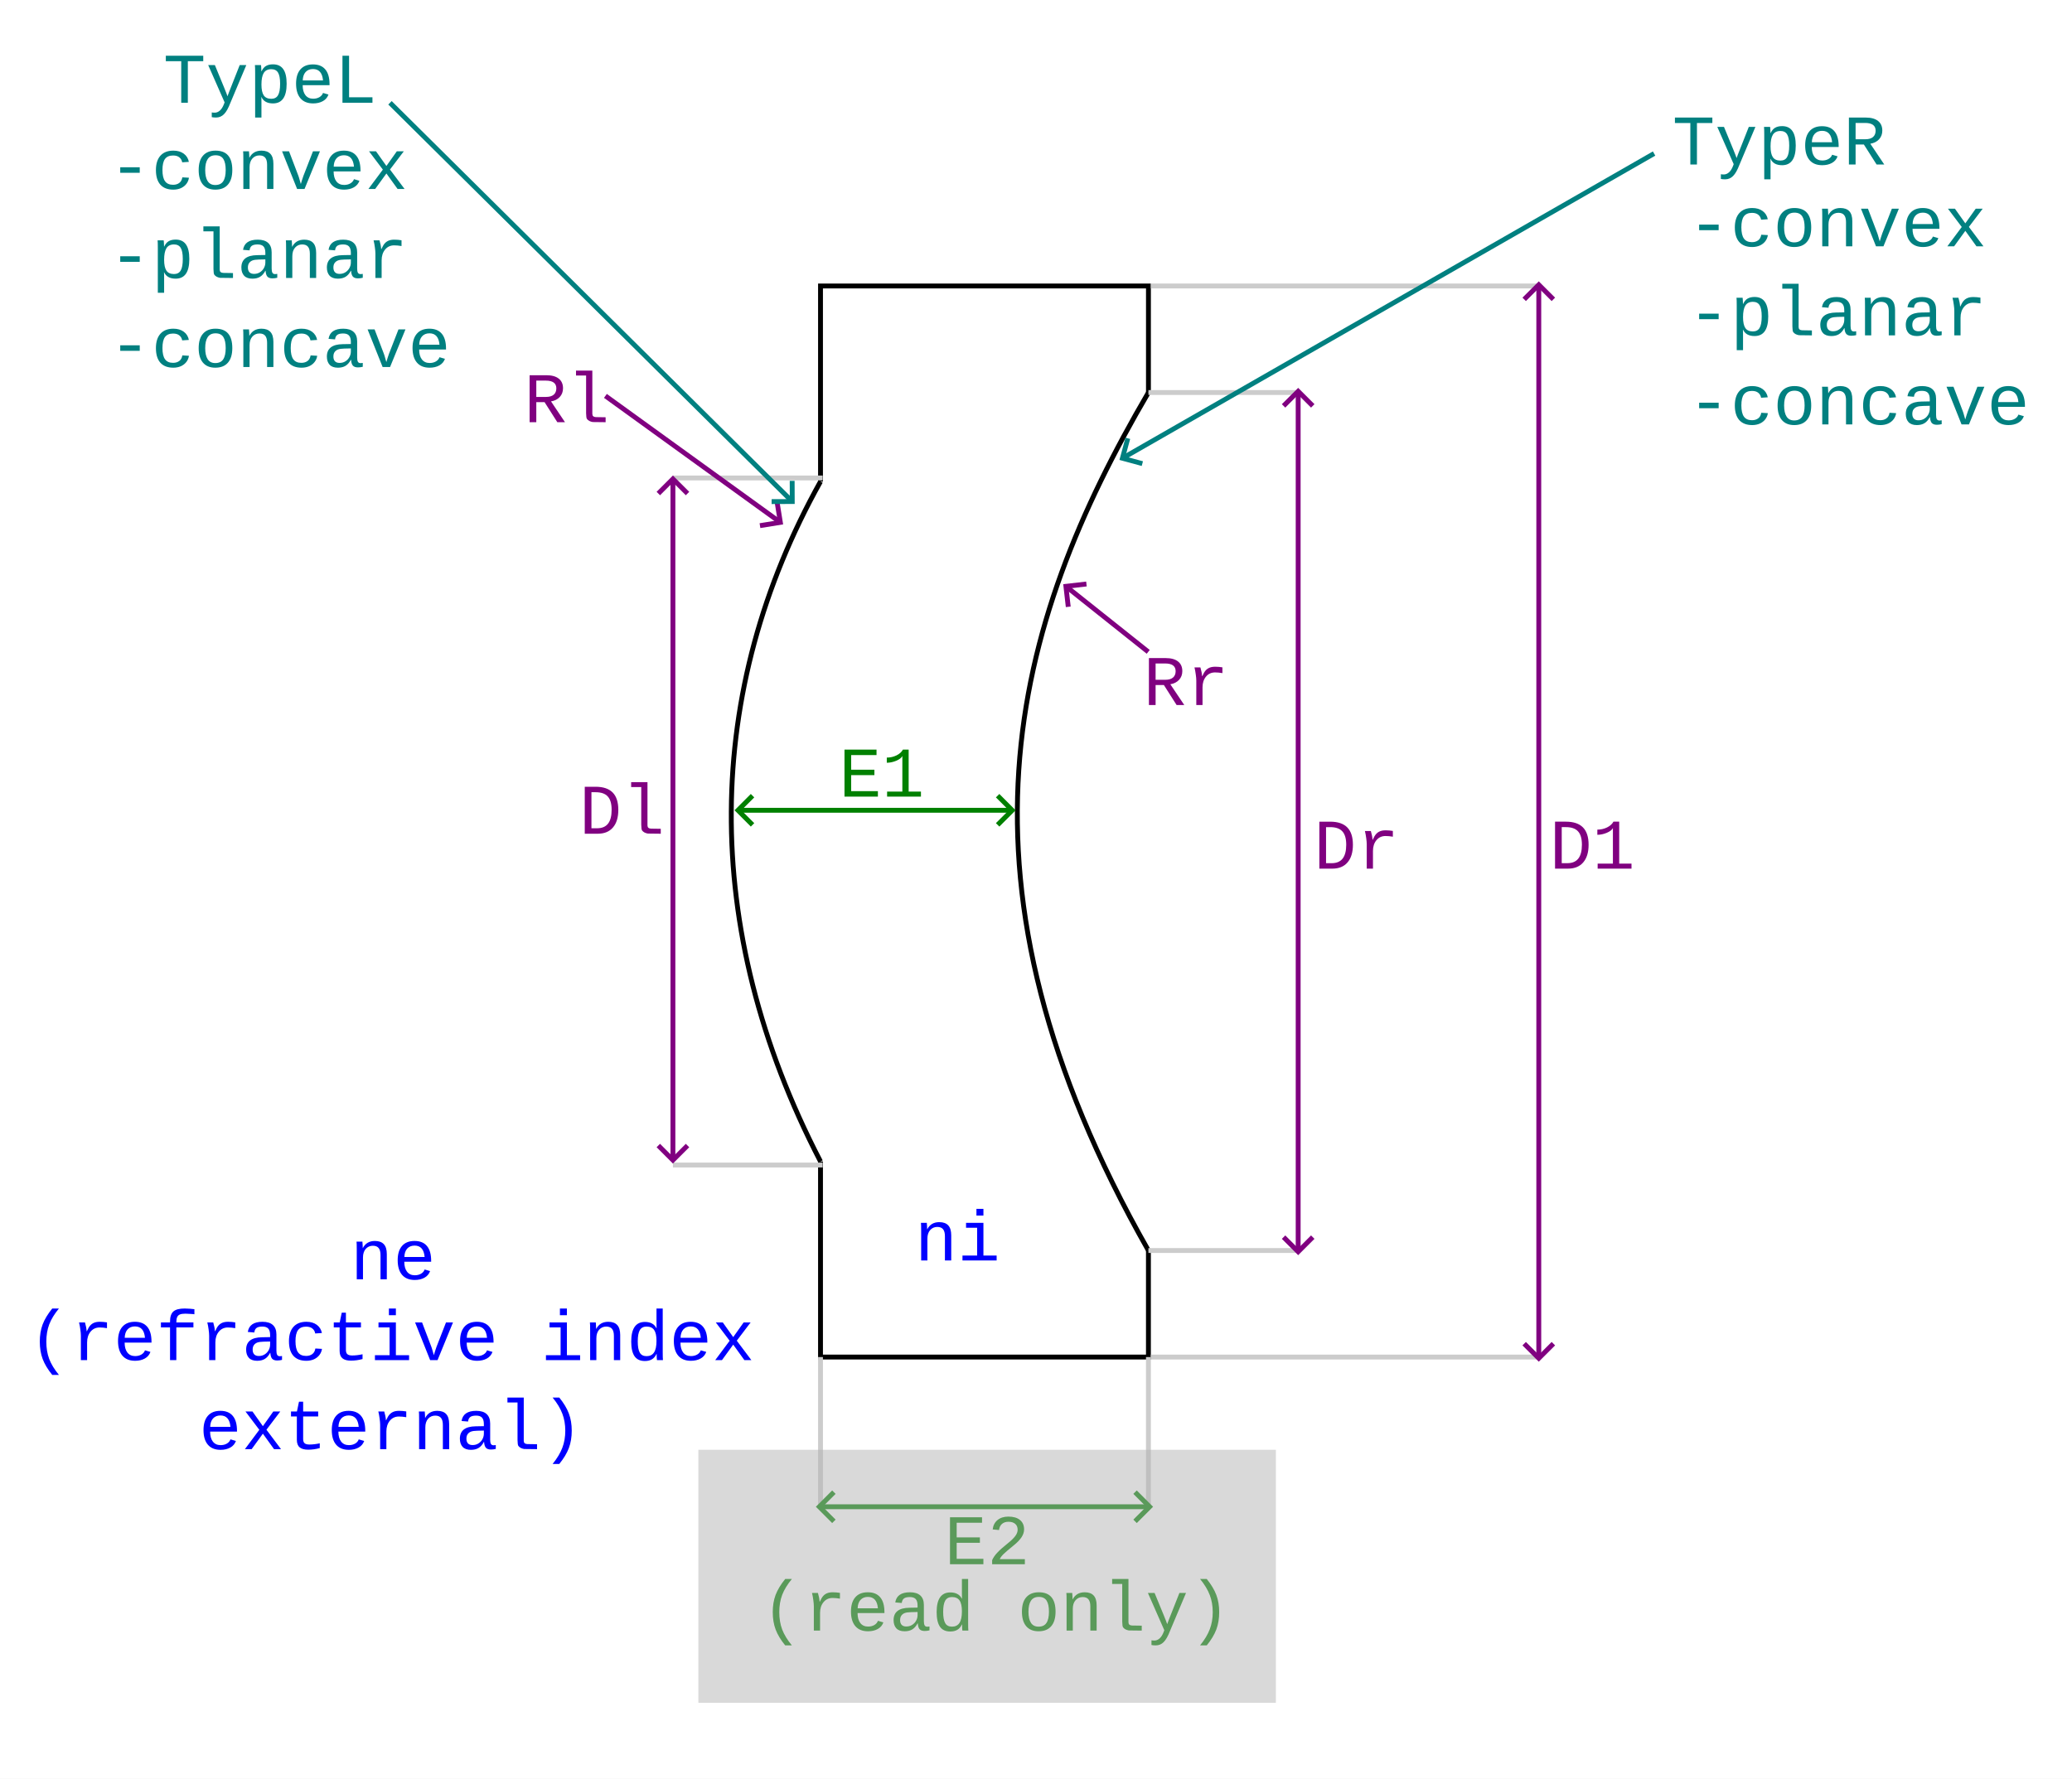
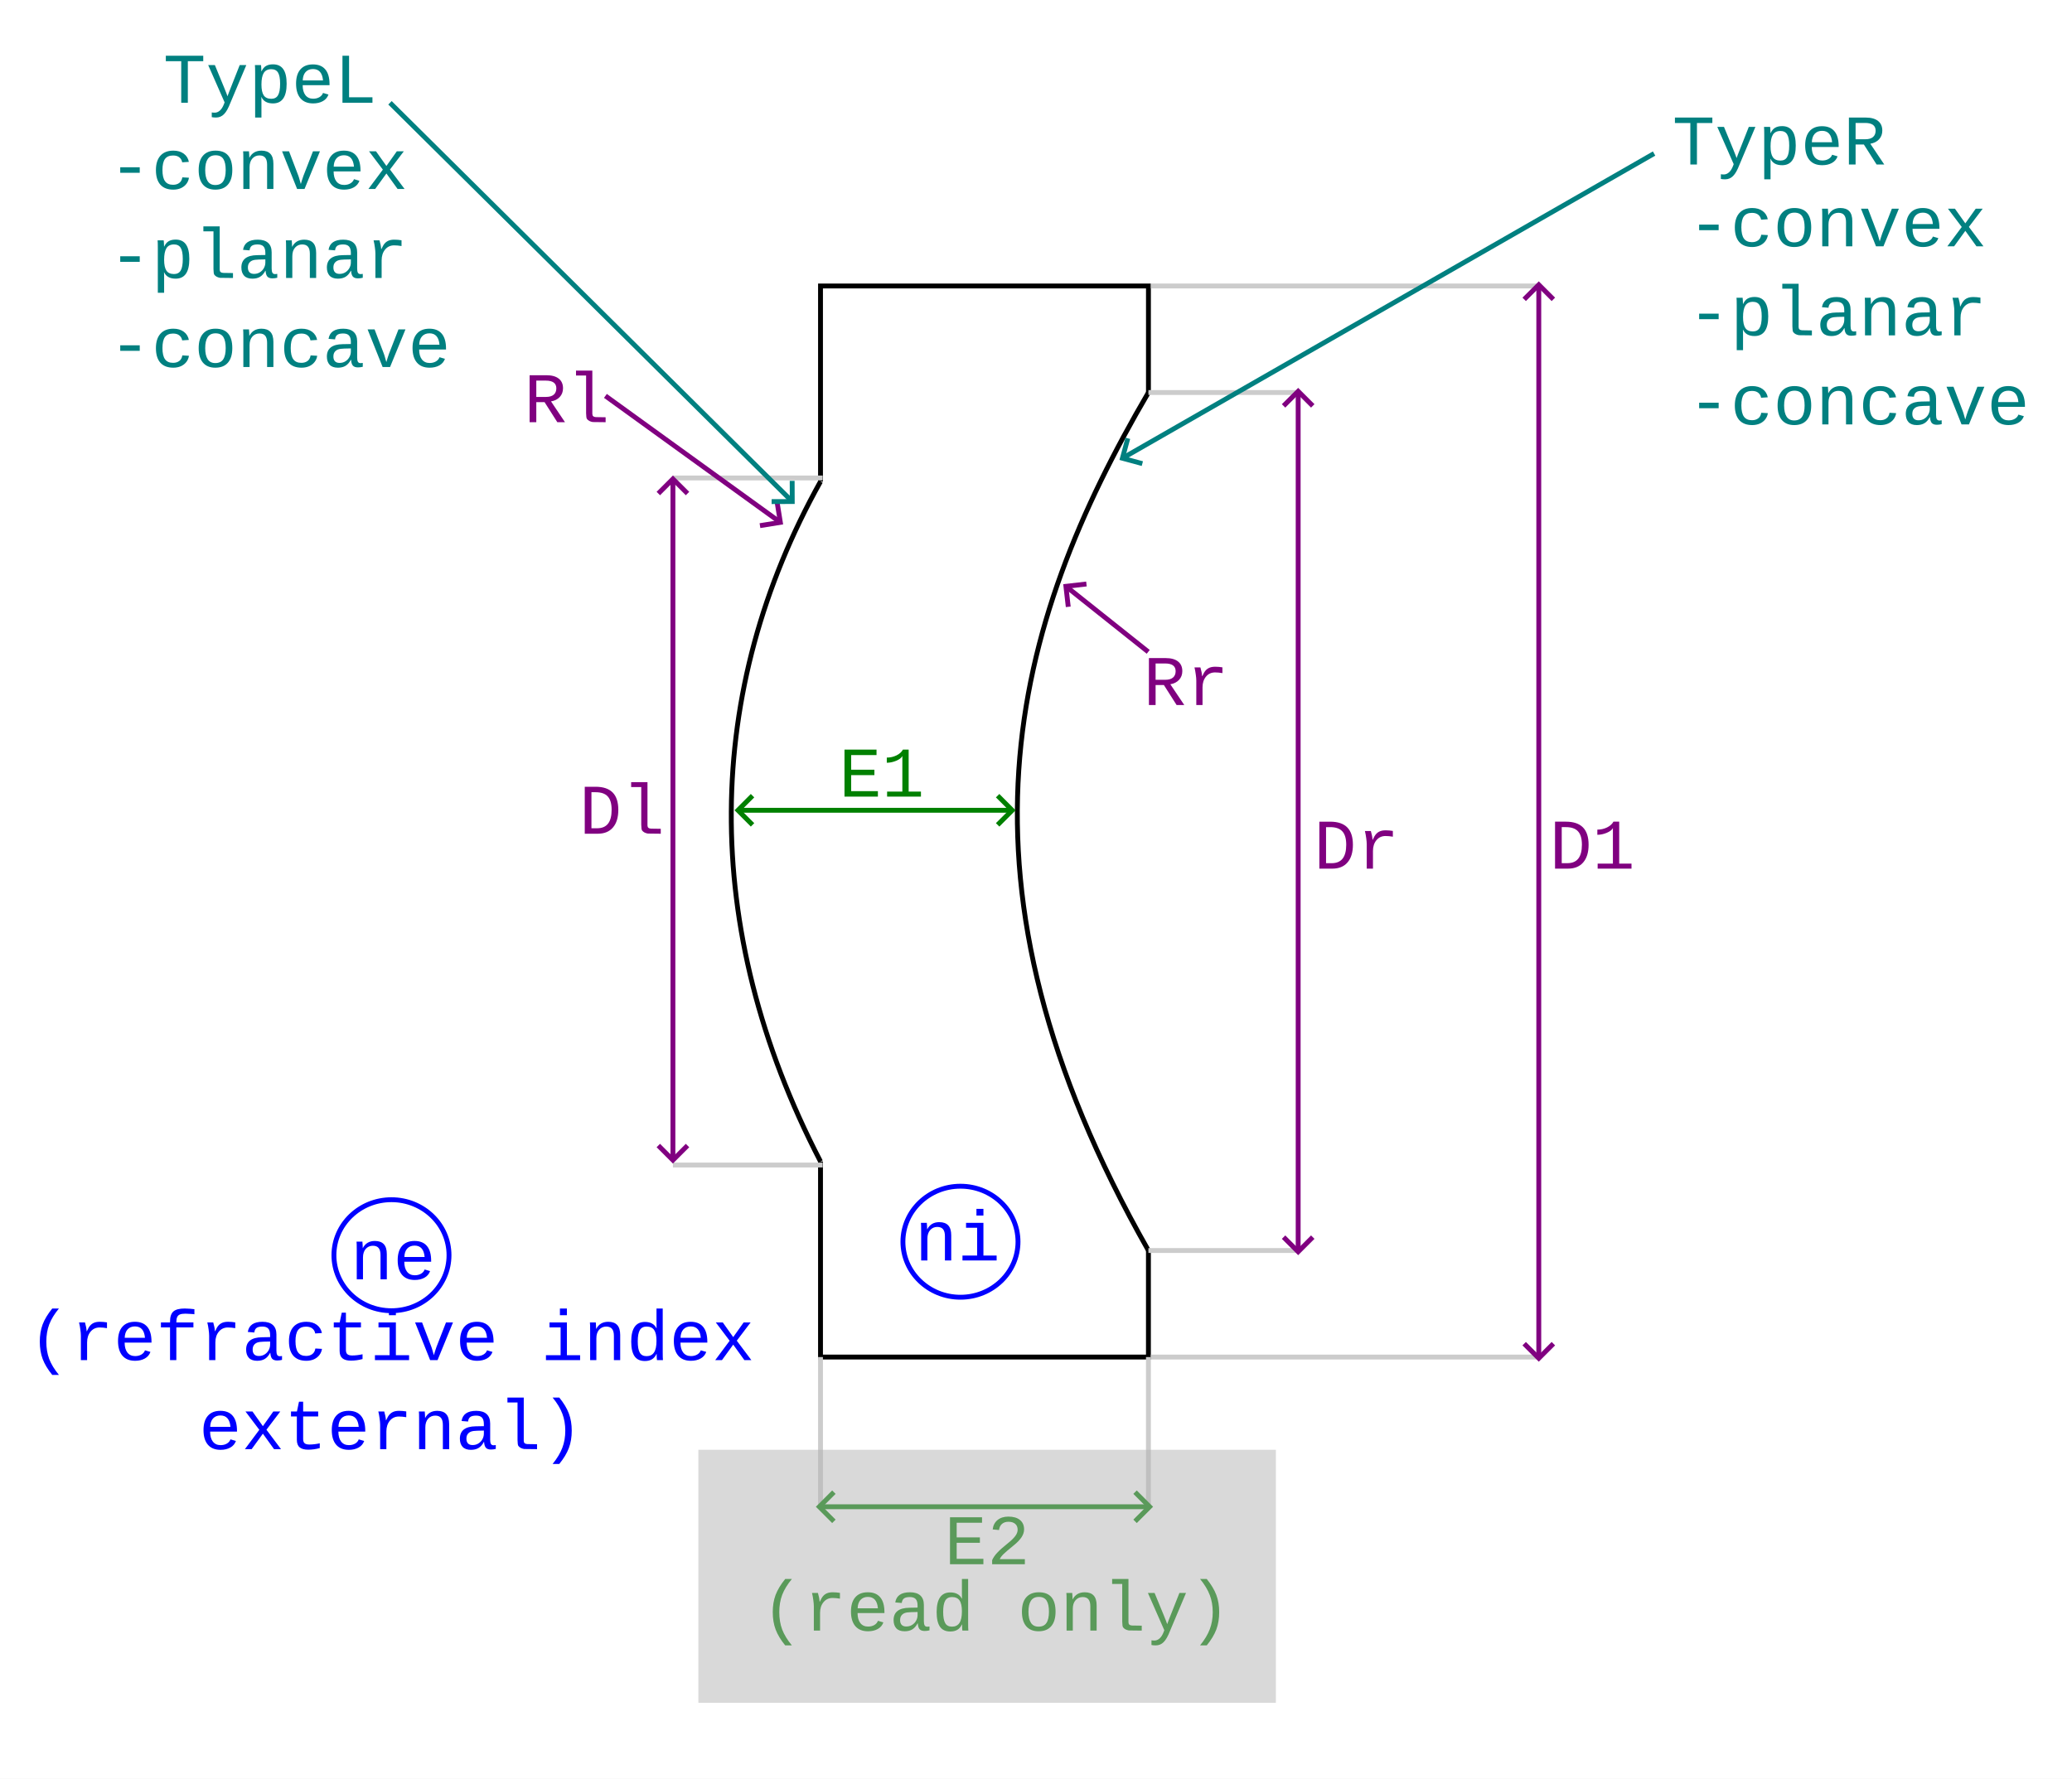
<svg xmlns="http://www.w3.org/2000/svg" width="426.548" height="366.261" viewBox="0 0 112.857 96.907" version="1.1" id="svg1">
  <defs id="defs1">
    <rect x="364.045" y="319.406" width="100.474" height="68.497" id="rect17" />
    <rect x="357.844" y="315.856" width="63.971" height="45.199" id="rect16" />
    <rect x="359.769" y="318.136" width="71.761" height="60.896" id="rect15" />
    <rect x="378.796" y="346.133" width="60.027" height="46.431" id="rect14" />
    <rect x="27.111" y="379.068" width="217.595" height="44.297" id="rect12" />
    <rect x="369.088" y="406.039" width="50.858" height="31.902" id="rect11" />
    <rect x="77.685" y="350.263" width="38.456" height="28.805" id="rect10" />
    <rect x="389.439" y="255.92" width="48.281" height="49.962" id="rect9" />
    <rect x="295.219" y="259.715" width="43.996" height="41.381" id="rect8" />
    <rect x="177.882" y="426.658" width="106.8" height="26.344" id="rect7" />
    <rect x="289.177" y="336.056" width="36.086" height="32.925" id="rect6" />
    <marker style="overflow:visible" id="ArrowWide" refX="0" refY="0" orient="auto-start-reverse" markerWidth="1" markerHeight="1" viewBox="0 0 1 1" preserveAspectRatio="xMidYMid">
      <path style="fill:none;stroke:context-stroke;stroke-width:1;stroke-linecap:butt" d="M 3,-3 0,0 3,3" transform="rotate(180,0.125,0)" id="path5" />
    </marker>
    <marker style="overflow:visible" id="ArrowWide-2" refX="0" refY="0" orient="auto-start-reverse" markerWidth="1" markerHeight="1" viewBox="0 0 1 1" preserveAspectRatio="xMidYMid">
      <path style="fill:none;stroke:context-stroke;stroke-width:1;stroke-linecap:butt" d="M 3,-3 0,0 3,3" transform="rotate(180,0.125,0)" id="path5-7" />
    </marker>
    <rect x="289.177" y="336.056" width="36.086" height="32.925" id="rect6-6" />
    <marker style="overflow:visible" id="ArrowWide-4" refX="0" refY="0" orient="auto-start-reverse" markerWidth="1" markerHeight="1" viewBox="0 0 1 1" preserveAspectRatio="xMidYMid">
      <path style="fill:none;stroke:context-stroke;stroke-width:1;stroke-linecap:butt" d="M 3,-3 0,0 3,3" transform="rotate(180,0.125,0)" id="path5-5" />
    </marker>
    <rect x="295.219" y="259.715" width="43.996" height="41.381" id="rect8-6" />
    <marker style="overflow:visible" id="ArrowWide-5" refX="0" refY="0" orient="auto-start-reverse" markerWidth="1" markerHeight="1" viewBox="0 0 1 1" preserveAspectRatio="xMidYMid">
      <path style="fill:none;stroke:context-stroke;stroke-width:1;stroke-linecap:butt" d="M 3,-3 0,0 3,3" transform="rotate(180,0.125,0)" id="path5-54" />
    </marker>
    <marker style="overflow:visible" id="ArrowWide-5-9" refX="0" refY="0" orient="auto-start-reverse" markerWidth="1" markerHeight="1" viewBox="0 0 1 1" preserveAspectRatio="xMidYMid">
      <path style="fill:none;stroke:context-stroke;stroke-width:1;stroke-linecap:butt" d="M 3,-3 0,0 3,3" transform="rotate(180,0.125,0)" id="path5-54-3" />
    </marker>
    <rect x="357.844" y="315.856" width="63.971" height="45.199" id="rect16-5" />
    <rect x="364.045" y="319.406" width="100.474" height="68.497" id="rect17-4" />
    <marker style="overflow:visible" id="ArrowWide-5-9-8" refX="0" refY="0" orient="auto-start-reverse" markerWidth="1" markerHeight="1" viewBox="0 0 1 1" preserveAspectRatio="xMidYMid">
      <path style="fill:none;stroke:context-stroke;stroke-width:1;stroke-linecap:butt" d="M 3,-3 0,0 3,3" transform="rotate(180,0.125,0)" id="path5-54-3-6" />
    </marker>
  </defs>
  <g id="layer1" transform="translate(-2.525854,-26.22918)">
    <rect style="opacity:1;fill:#ffffff;stroke:#ffffff;stroke-width:0.265" id="rect18" width="112.593" height="96.642" x="2.658" y="26.361" />
    <path style="fill:#ffffff;stroke:#000000;stroke-width:0.265" d="M 47.217,52.466 V 41.81 h 17.862 v 5.804" id="path1" />
    <path style="fill:#ffffff;stroke:#000000;stroke-width:0.265" d="M 47.217,89.507 V 100.163 H 65.078 V 94.359" id="path1-5" />
    <path style="fill:#ffffff;stroke:#000000;stroke-width:0.265" d="m 47.217,52.466 c -6.331,11.344 -6.629,24.261 0,37.042" id="path2" />
    <path style="fill:#ffffff;stroke:#000000;stroke-width:0.265" d="m 65.078,47.614 c -7.406,12.654 -11.425,26.647 0,46.745" id="path3" />
    <path style="fill:#ffffff;stroke:#008000;stroke-width:0.265;marker-start:url(#ArrowWide);marker-end:url(#ArrowWide)" d="M 42.786,70.374 H 57.593" id="path4" />
    <path style="fill:#ffffff;stroke:#cccccc;stroke-width:0.265" d="m 47.217,100.163 v 8.156" id="path6" />
    <path style="fill:#ffffff;stroke:#cccccc;stroke-width:0.265" d="m 65.078,100.163 v 8.156" id="path6-2" />
    <path style="fill:#ffffff;stroke:#008000;stroke-width:0.265;marker-start:url(#ArrowWide-2);marker-end:url(#ArrowWide-2)" d="M 47.217,108.319 H 65.078" id="path4-3" />
    <text xml:space="preserve" transform="matrix(0.2645833,0,0,0.2645833,-30.73875,-22.73891)" id="text6" style="font-size:14.667px;line-height:normal;font-family:'Liberation Mono';-inkscape-font-specification:'Liberation Mono';text-align:center;text-decoration-color:#000000;white-space:pre;shape-inside:url(#rect6);fill:#008000;stroke-width:1;-inkscape-stroke:none;stop-color:#000000">
      <tspan x="298.419" y="349.107" id="tspan1">E1</tspan>
    </text>
    <text xml:space="preserve" transform="matrix(0.2645833,0,0,0.2645833,-24.99232,19.08451)" id="text6-6" style="font-size:14.667px;line-height:normal;font-family:'Liberation Mono';-inkscape-font-specification:'Liberation Mono';text-align:center;text-decoration-color:#000000;white-space:pre;shape-inside:url(#rect6-6);display:inline;fill:#008000;stroke-width:1;-inkscape-stroke:none;stop-color:#000000">
      <tspan x="298.419" y="349.107" id="tspan2">E2</tspan>
    </text>
    <text xml:space="preserve" transform="matrix(0.2645833,0,0,0.2645833,-4.418895,-1.272892)" id="text7" style="font-size:14.667px;line-height:normal;font-family:'Liberation Mono';-inkscape-font-specification:'Liberation Mono';text-align:center;text-decoration-color:#000000;white-space:pre;shape-inside:url(#rect7);fill:#008000;stroke-width:1;-inkscape-stroke:none;stop-color:#000000">
      <tspan x="182.874" y="439.708" id="tspan3">(read only)</tspan>
    </text>
    <path style="fill:#ffffff;stroke:#cccccc;stroke-width:0.265" d="m 65.078,94.359 h 8.156" id="path6-2-2" />
    <path style="fill:#ffffff;stroke:#cccccc;stroke-width:0.265" d="m 65.078,47.614 h 8.156" id="path6-2-7" />
    <path style="fill:#008000;stroke:#800080;stroke-width:0.265;marker-start:url(#ArrowWide);marker-end:url(#ArrowWide)" d="M 73.234,47.614 V 94.359" id="path7" />
    <text xml:space="preserve" transform="matrix(0.2645833,0,0,0.2645833,-7.518603,1.384927)" id="text8" style="font-size:14.667px;line-height:normal;font-family:'Liberation Mono';-inkscape-font-specification:'Liberation Mono';text-align:center;text-decoration-color:#000000;white-space:pre;shape-inside:url(#rect8);fill:#800080;stroke-width:1;-inkscape-stroke:none;stop-color:#000000">
      <tspan x="308.415" y="272.765" id="tspan4">Dr</tspan>
    </text>
    <path style="fill:#ffffff;stroke:#cccccc;stroke-width:0.265" d="M 65.211,41.81 H 86.34" id="path6-2-7-2" />
    <path style="fill:#ffffff;stroke:#cccccc;stroke-width:0.265" d="M 65.211,100.163 H 86.34" id="path6-2-7-2-3" />
    <path style="fill:#800080;stroke:#800080;stroke-width:0.265;marker-start:url(#ArrowWide);marker-end:url(#ArrowWide)" d="M 86.34,41.81 V 100.163" id="path8" />
    <text xml:space="preserve" transform="matrix(0.2645833,0,0,0.2645833,-20.17731,2.389)" id="text9" style="font-size:14.667px;line-height:normal;font-family:'Liberation Mono';-inkscape-font-specification:'Liberation Mono';text-align:center;text-decoration-color:#000000;white-space:pre;shape-inside:url(#rect9);fill:#800080;stroke-width:1;-inkscape-stroke:none;stop-color:#000000">
      <tspan x="404.779" y="268.97" id="tspan5">D1</tspan>
    </text>
    <path style="fill:#ffffff;stroke:#cccccc;stroke-width:0.265" d="m 39.178,52.269 h 8.156" id="path6-2-7-9" />
    <path style="fill:#ffffff;stroke:#cccccc;stroke-width:0.265" d="m 39.178,89.701 h 8.156" id="path6-2-7-4" />
    <path style="fill:#008000;stroke:#800080;stroke-width:0.265;marker-start:url(#ArrowWide-4);marker-end:url(#ArrowWide-4)" d="M 39.178,52.389 V 89.368" id="path7-6" />
    <text xml:space="preserve" transform="matrix(0.2645833,0,0,0.2645833,-47.53076,-0.5173832)" id="text8-2" style="font-size:14.667px;line-height:normal;font-family:'Liberation Mono';-inkscape-font-specification:'Liberation Mono';text-align:center;text-decoration-color:#000000;white-space:pre;shape-inside:url(#rect8-6);display:inline;fill:#800080;stroke-width:1;-inkscape-stroke:none;stop-color:#000000">
      <tspan x="308.415" y="272.765" id="tspan6">Dl</tspan>
    </text>
    <text xml:space="preserve" transform="matrix(0.2645833,0,0,0.2645833,-1.707374,-0.2000091)" id="text10" style="font-size:14.667px;line-height:normal;font-family:'Liberation Mono';-inkscape-font-specification:'Liberation Mono';text-align:center;text-decoration-color:#000000;white-space:pre;shape-inside:url(#rect10);fill:#0000ff;stroke-width:1;-inkscape-stroke:none;stop-color:#000000">
      <tspan x="88.112" y="363.312" id="tspan7">ne</tspan>
    </text>
    <text xml:space="preserve" transform="matrix(0.2645833,0,0,0.2645833,-49.70537,-15.98286)" id="text11" style="font-size:14.667px;line-height:normal;font-family:'Liberation Mono';-inkscape-font-specification:'Liberation Mono';text-align:center;text-decoration-color:#000000;white-space:pre;shape-inside:url(#rect11);fill:#0000ff;stroke-width:1;-inkscape-stroke:none;stop-color:#000000">
      <tspan x="385.716" y="419.089" id="tspan8">ni</tspan>
    </text>
    <text xml:space="preserve" transform="matrix(0.2645833,0,0,0.2645833,-12.12147,-3.417989)" id="text12" style="font-size:14.667px;line-height:normal;font-family:'Liberation Mono';-inkscape-font-specification:'Liberation Mono';text-align:center;text-decoration-color:#000000;white-space:pre;shape-inside:url(#rect12);fill:#0000ff;stroke-width:1;-inkscape-stroke:none;stop-color:#000000">
      <tspan x="61.096" y="392.118" id="tspan9">(refractive index
</tspan>
      <tspan x="96.302" y="410.452" id="tspan10">external)</tspan>
    </text>
    <rect style="opacity:0.5;fill:#b3b3b3;stroke:#b3b3b3;stroke-width:0.265" id="rect13" width="31.19" height="13.52" x="40.697" y="105.348" />
    <path style="opacity:1;fill:#b3b3b3;stroke:#800080;stroke-width:0.265;marker-start:url(#ArrowWide)" d="m 60.636,58.214 4.431,3.529" id="path13" />
    <text xml:space="preserve" transform="matrix(0.2645833,0,0,0.2645833,-41.03624,-30.39246)" id="text13" style="font-size:14.667px;line-height:normal;font-family:'Liberation Mono';-inkscape-font-specification:'Liberation Mono';text-align:center;text-decoration-color:#000000;white-space:pre;shape-inside:url(#rect14);fill:#800080;stroke-width:1;-inkscape-stroke:none;stop-color:#000000">
      <tspan x="400.007" y="359.183" id="tspan11">Rr</tspan>
    </text>
    <path style="fill:#b3b3b3;stroke:#800080;stroke-width:0.265;marker-start:url(#ArrowWide-5)" d="M 44.976,54.65 35.501,47.798" id="path13-6" />
    <text xml:space="preserve" transform="matrix(0.2645833,0,0,0.2645833,-71.28657,-38.39462)" id="text14" style="font-size:14.667px;line-height:normal;font-family:'Liberation Mono';-inkscape-font-specification:'Liberation Mono';text-align:center;text-decoration-color:#000000;white-space:pre;shape-inside:url(#rect15);fill:#800080;stroke-width:1;-inkscape-stroke:none;stop-color:#000000">
      <tspan x="386.848" y="331.185" id="tspan12">Rl</tspan>
    </text>
    <path style="fill:#b3b3b3;stroke:#008080;stroke-width:0.265;marker-start:url(#ArrowWide-5-9)" d="M 45.631,53.506 23.767,31.83" id="path13-6-4" />
    <text xml:space="preserve" transform="matrix(0.2645833,0,0,0.2645833,-85.90712,-55.19707)" id="text15" style="font-size:14.667px;line-height:normal;font-family:'Liberation Mono';-inkscape-font-specification:'Liberation Mono';text-align:center;text-decoration-color:#000000;white-space:pre;shape-inside:url(#rect16);fill:#008080;stroke-width:1;-inkscape-stroke:none;stop-color:#000000">
      <tspan x="367.825" y="328.906" id="tspan13">TypeL</tspan>
    </text>
    <text xml:space="preserve" transform="matrix(0.2645833,0,0,0.2645833,-87.87884,-51.43881)" id="text16" style="font-size:14.667px;line-height:normal;font-family:'Liberation Mono';-inkscape-font-specification:'Liberation Mono';text-align:start;text-decoration-color:#000000;white-space:pre;shape-inside:url(#rect17);fill:#008080;stroke-width:1;-inkscape-stroke:none;stop-color:#000000" x="-2.005" y="0">
      <tspan x="364.045" y="332.456" id="tspan14">-convex
</tspan>
      <tspan x="364.045" y="350.79" id="tspan15">-planar
</tspan>
      <tspan x="364.045" y="369.123" id="tspan16">-concave</tspan>
    </text>
    <text xml:space="preserve" transform="matrix(0.2645833,0,0,0.2645833,-3.708983,-51.83033)" id="text15-4" style="font-size:14.667px;line-height:normal;font-family:'Liberation Mono';-inkscape-font-specification:'Liberation Mono';text-align:center;text-decoration-color:#000000;white-space:pre;shape-inside:url(#rect16-5);display:inline;fill:#008080;stroke-width:1;-inkscape-stroke:none;stop-color:#000000">
      <tspan x="367.825" y="328.906" id="tspan17">TypeR</tspan>
    </text>
    <text xml:space="preserve" transform="matrix(0.2645833,0,0,0.2645833,-1.878462,-48.31281)" id="text16-3" style="font-size:14.667px;line-height:normal;font-family:'Liberation Mono';-inkscape-font-specification:'Liberation Mono';text-align:start;text-decoration-color:#000000;white-space:pre;shape-inside:url(#rect17-4);display:inline;fill:#008080;stroke-width:1;-inkscape-stroke:none;stop-color:#000000" x="-2.005" y="0">
      <tspan x="364.045" y="332.456" id="tspan18">-convex
</tspan>
      <tspan x="364.045" y="350.79" id="tspan19">-planar
</tspan>
      <tspan x="364.045" y="369.123" id="tspan20">-concave</tspan>
    </text>
    <path style="fill:#b3b3b3;stroke:#008080;stroke-width:0.265;marker-start:url(#ArrowWide-5-9-8)" d="M 63.719,51.161 92.62,34.594" id="path13-6-4-8" />
+     <ellipse style="fill:none;stroke:#0000ff;stroke-width:0.265" id="path15" cx="54.84" cy="93.88" rx="3.134" ry="3.024" />
+     <ellipse style="fill:none;stroke:#0000ff;stroke-width:0.265" id="path15-5" cx="23.848" cy="94.615" rx="3.134" ry="3.024" />
  </g>
</svg>
